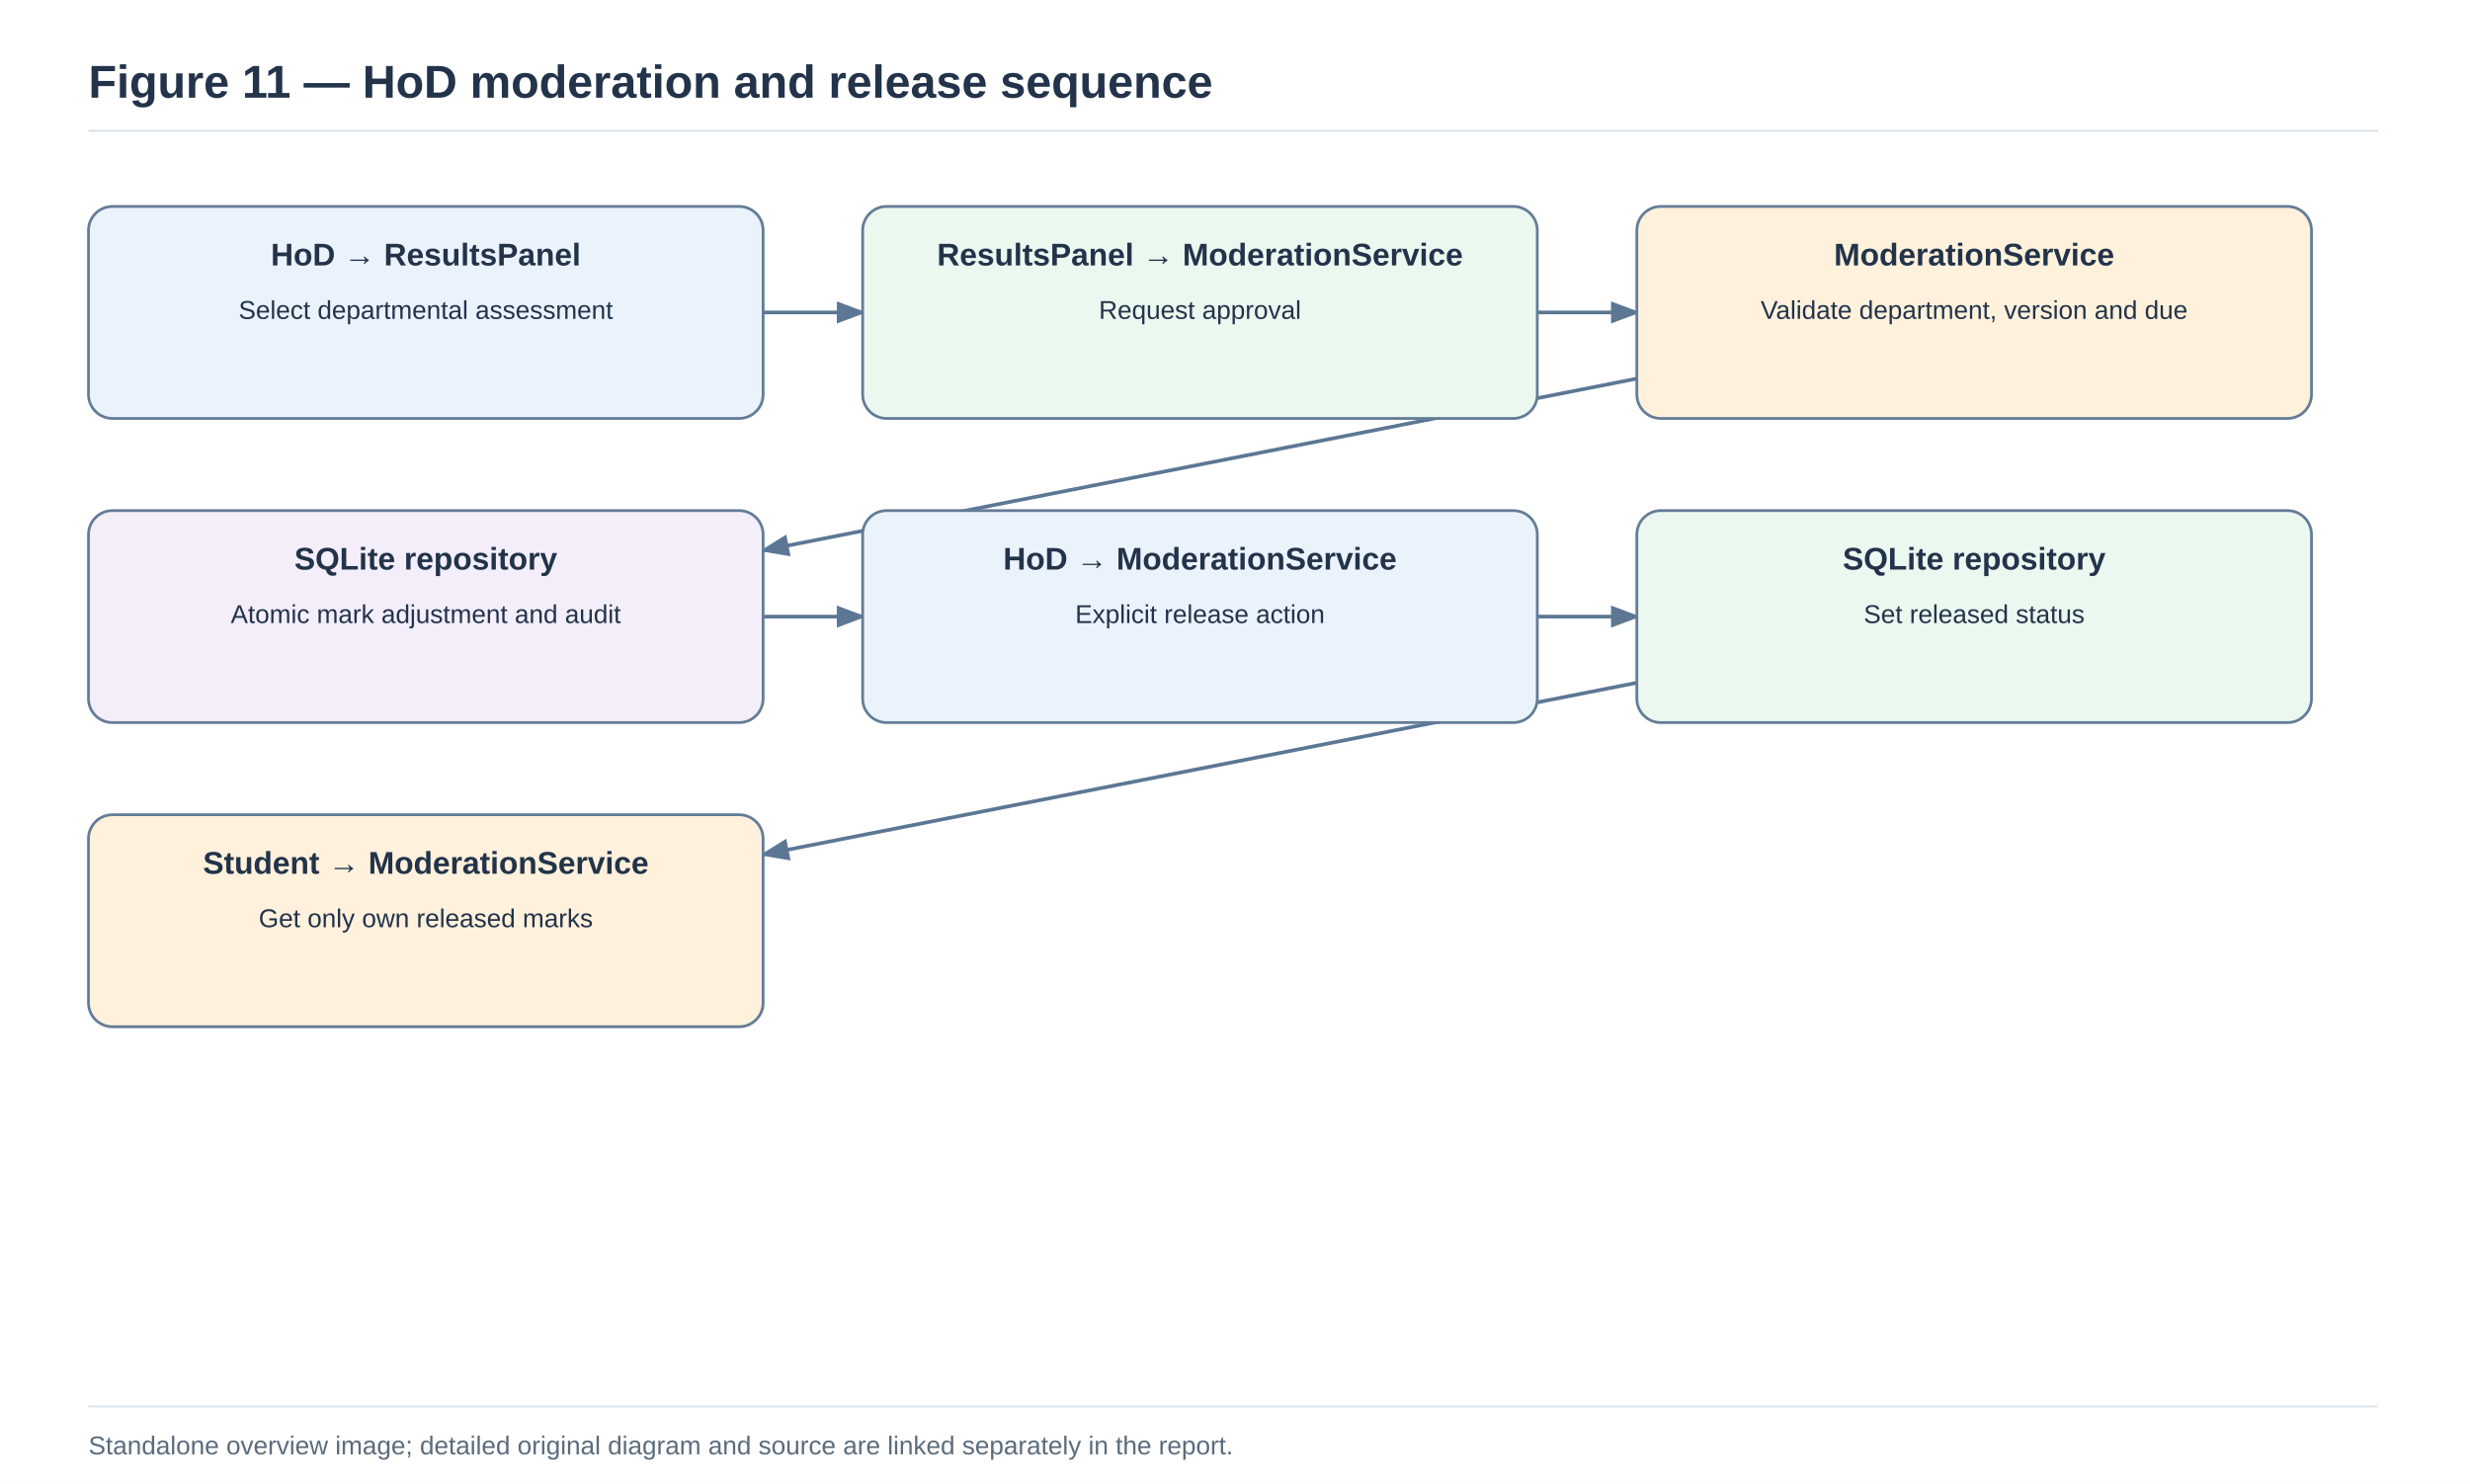
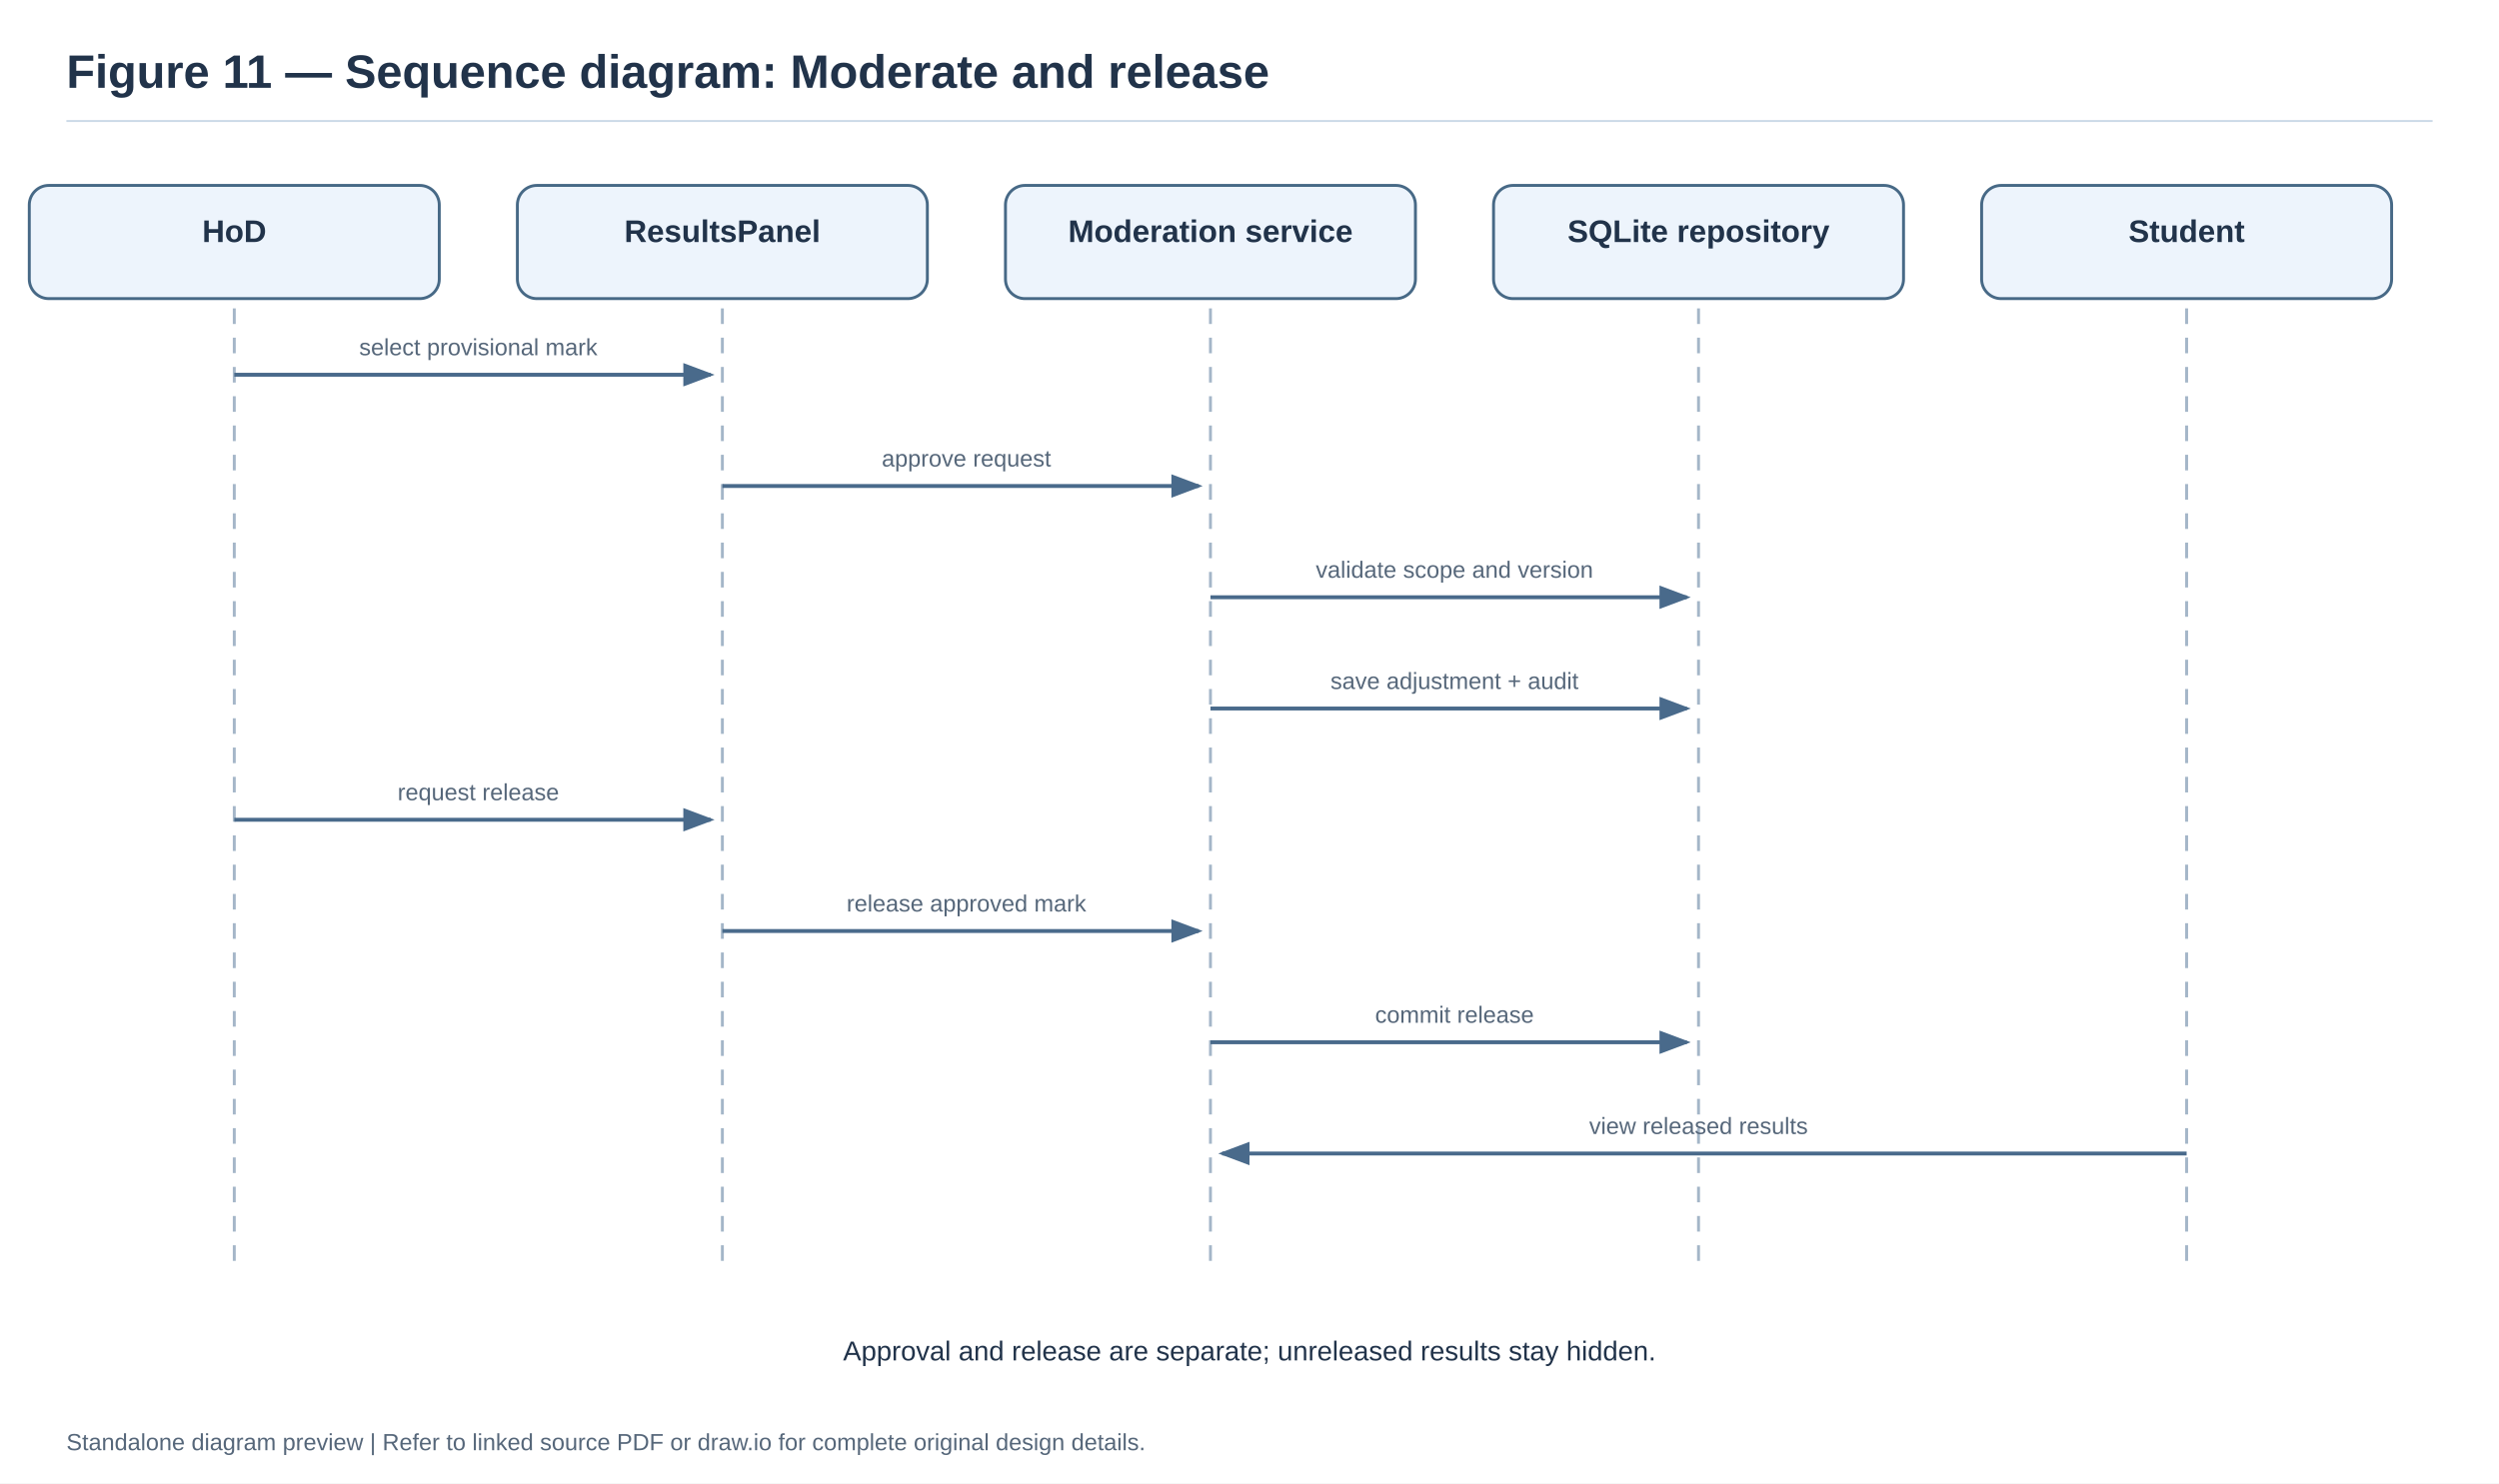
- <svg xmlns="http://www.w3.org/2000/svg" width="1340" height="805" viewBox="0 0 1340 805" role="img" aria-label="Figure 11 — HoD moderation and release sequence">
-   <rect width="1340" height="805" fill="white" />
+ <svg xmlns="http://www.w3.org/2000/svg" width="1280" height="760" viewBox="0 0 1280 760" role="img" aria-label="Figure 11 — Sequence diagram: Moderate and release">
  <defs>
-     <marker id="arrow" markerWidth="9" markerHeight="9" refX="7" refY="3" orient="auto">
-       <path d="M0 0 L0 6 L8 3Z" fill="#5C7794" />
+     <marker id="a" markerWidth="9" markerHeight="9" refX="7" refY="3" orient="auto">
+       <path d="M0 0L0 6L8 3Z" fill="#496A8B" />
    </marker>
  </defs>
-   <style>text{font-family:Arial,Helvetica,sans-serif;fill:#22334A}.heading{font-size:25px;font-weight:bold}.h{font-size:17px;font-weight:bold}.small{font-size:14px}.line{stroke:#5C7794;stroke-width:2;fill:none}.foot{font-size:14px;fill:#5B6B7D}</style>
-   <text x="48" y="53" class="heading">Figure 11 — HoD moderation and release sequence</text>
-   <line x1="48" x2="1290" y1="71" y2="71" stroke="#D5DFE9" />
-   <path d="M414.0 169.5 L468.0 169.5" class="line" marker-end="url(#arrow)" />
-   <path d="M834.0 169.5 L888.0 169.5" class="line" marker-end="url(#arrow)" />
-   <path d="M888.0 205.4 L414.0 298.6" class="line" marker-end="url(#arrow)" />
-   <path d="M414.0 334.5 L468.0 334.5" class="line" marker-end="url(#arrow)" />
-   <path d="M834.0 334.5 L888.0 334.5" class="line" marker-end="url(#arrow)" />
-   <path d="M888.0 370.4 L414.0 463.6" class="line" marker-end="url(#arrow)" />
-   <rect x="48" y="112" rx="13" width="366" height="115" fill="#EAF3FC" stroke="#647C96" stroke-width="1.5" />
-   <text x="231" y="144" text-anchor="middle" class="h">HoD → ResultsPanel</text>
-   <text x="231" y="173" text-anchor="middle" class="small">Select departmental assessment</text>
-   <rect x="468" y="112" rx="13" width="366" height="115" fill="#EAF8F0" stroke="#647C96" stroke-width="1.5" />
-   <text x="651" y="144" text-anchor="middle" class="h">ResultsPanel → ModerationService</text>
-   <text x="651" y="173" text-anchor="middle" class="small">Request approval</text>
-   <rect x="888" y="112" rx="13" width="366" height="115" fill="#FFF1DC" stroke="#647C96" stroke-width="1.5" />
-   <text x="1071" y="144" text-anchor="middle" class="h">ModerationService</text>
-   <text x="1071" y="173" text-anchor="middle" class="small">Validate department, version and due</text>
-   <rect x="48" y="277" rx="13" width="366" height="115" fill="#F3EEFA" stroke="#647C96" stroke-width="1.5" />
-   <text x="231" y="309" text-anchor="middle" class="h">SQLite repository</text>
-   <text x="231" y="338" text-anchor="middle" class="small">Atomic mark adjustment and audit</text>
-   <rect x="468" y="277" rx="13" width="366" height="115" fill="#EAF3FC" stroke="#647C96" stroke-width="1.5" />
-   <text x="651" y="309" text-anchor="middle" class="h">HoD → ModerationService</text>
-   <text x="651" y="338" text-anchor="middle" class="small">Explicit release action</text>
-   <rect x="888" y="277" rx="13" width="366" height="115" fill="#EAF8F0" stroke="#647C96" stroke-width="1.5" />
-   <text x="1071" y="309" text-anchor="middle" class="h">SQLite repository</text>
-   <text x="1071" y="338" text-anchor="middle" class="small">Set released status</text>
-   <rect x="48" y="442" rx="13" width="366" height="115" fill="#FFF1DC" stroke="#647C96" stroke-width="1.5" />
-   <text x="231" y="474" text-anchor="middle" class="h">Student → ModerationService</text>
-   <text x="231" y="503" text-anchor="middle" class="small">Get only own released marks</text>
-   <line x1="48" x2="1290" y1="763" y2="763" stroke="#DCE5ED" />
-   <text x="48" y="789" class="foot">Standalone overview image; detailed original diagram and source are linked separately in the report.</text>
+   <style>text{font-family:Arial,Helvetica,sans-serif;fill:#21334A}.t{font-size:24px;font-weight:bold}.h{font-size:16px;font-weight:bold}.s{font-size:14px}.x{font-size:12px;fill:#56677A}.edge{fill:none;stroke:#496A8B;stroke-width:2;marker-end:url(#a)}.line{stroke:#B8C7D6;stroke-width:1.3}</style>
+   <rect width="1280" height="760" fill="#fff" />
+   <text x="34" y="45" class="t">Figure 11 — Sequence diagram: Moderate and release</text>
+   <line x1="34" y1="62" x2="1246" y2="62" stroke="#CBD9E7" />
+   <rect x="15" y="95" width="210" height="58" rx="10" fill="#EDF4FC" stroke="#476986" stroke-width="1.5" />
+   <text x="120" y="124" class="h" text-anchor="middle">HoD</text>
+   <path d="M120 158 V648" stroke="#A4B6C8" stroke-width="1.5" stroke-dasharray="8 7" />
+   <rect x="265" y="95" width="210" height="58" rx="10" fill="#EDF4FC" stroke="#476986" stroke-width="1.5" />
+   <text x="370" y="124" class="h" text-anchor="middle">ResultsPanel</text>
+   <path d="M370 158 V648" stroke="#A4B6C8" stroke-width="1.5" stroke-dasharray="8 7" />
+   <rect x="515" y="95" width="210" height="58" rx="10" fill="#EDF4FC" stroke="#476986" stroke-width="1.5" />
+   <text x="620" y="124" class="h" text-anchor="middle">Moderation service</text>
+   <path d="M620 158 V648" stroke="#A4B6C8" stroke-width="1.5" stroke-dasharray="8 7" />
+   <rect x="765" y="95" width="210" height="58" rx="10" fill="#EDF4FC" stroke="#476986" stroke-width="1.5" />
+   <text x="870" y="124" class="h" text-anchor="middle">SQLite repository</text>
+   <path d="M870 158 V648" stroke="#A4B6C8" stroke-width="1.5" stroke-dasharray="8 7" />
+   <rect x="1015" y="95" width="210" height="58" rx="10" fill="#EDF4FC" stroke="#476986" stroke-width="1.5" />
+   <text x="1120" y="124" class="h" text-anchor="middle">Student</text>
+   <path d="M1120 158 V648" stroke="#A4B6C8" stroke-width="1.5" stroke-dasharray="8 7" />
+   <path d="M120 192 L364 192" class="edge" />
+   <text x="245" y="182" text-anchor="middle" class="x">select provisional mark</text>
+   <path d="M370 249 L614 249" class="edge" />
+   <text x="495" y="239" text-anchor="middle" class="x">approve request</text>
+   <path d="M620 306 L864 306" class="edge" />
+   <text x="745" y="296" text-anchor="middle" class="x">validate scope and version</text>
+   <path d="M620 363 L864 363" class="edge" />
+   <text x="745" y="353" text-anchor="middle" class="x">save adjustment + audit</text>
+   <path d="M120 420 L364 420" class="edge" />
+   <text x="245" y="410" text-anchor="middle" class="x">request release</text>
+   <path d="M370 477 L614 477" class="edge" />
+   <text x="495" y="467" text-anchor="middle" class="x">release approved mark</text>
+   <path d="M620 534 L864 534" class="edge" />
+   <text x="745" y="524" text-anchor="middle" class="x">commit release</text>
+   <path d="M1120 591 L626 591" class="edge" />
+   <text x="870" y="581" text-anchor="middle" class="x">view released results</text>
+   <text x="640" y="697" text-anchor="middle" class="s">Approval and release are separate; unreleased results stay hidden.</text>
+   <text x="34" y="743" class="x">Standalone diagram preview | Refer to linked source PDF or draw.io for complete original design details.</text>
</svg>
